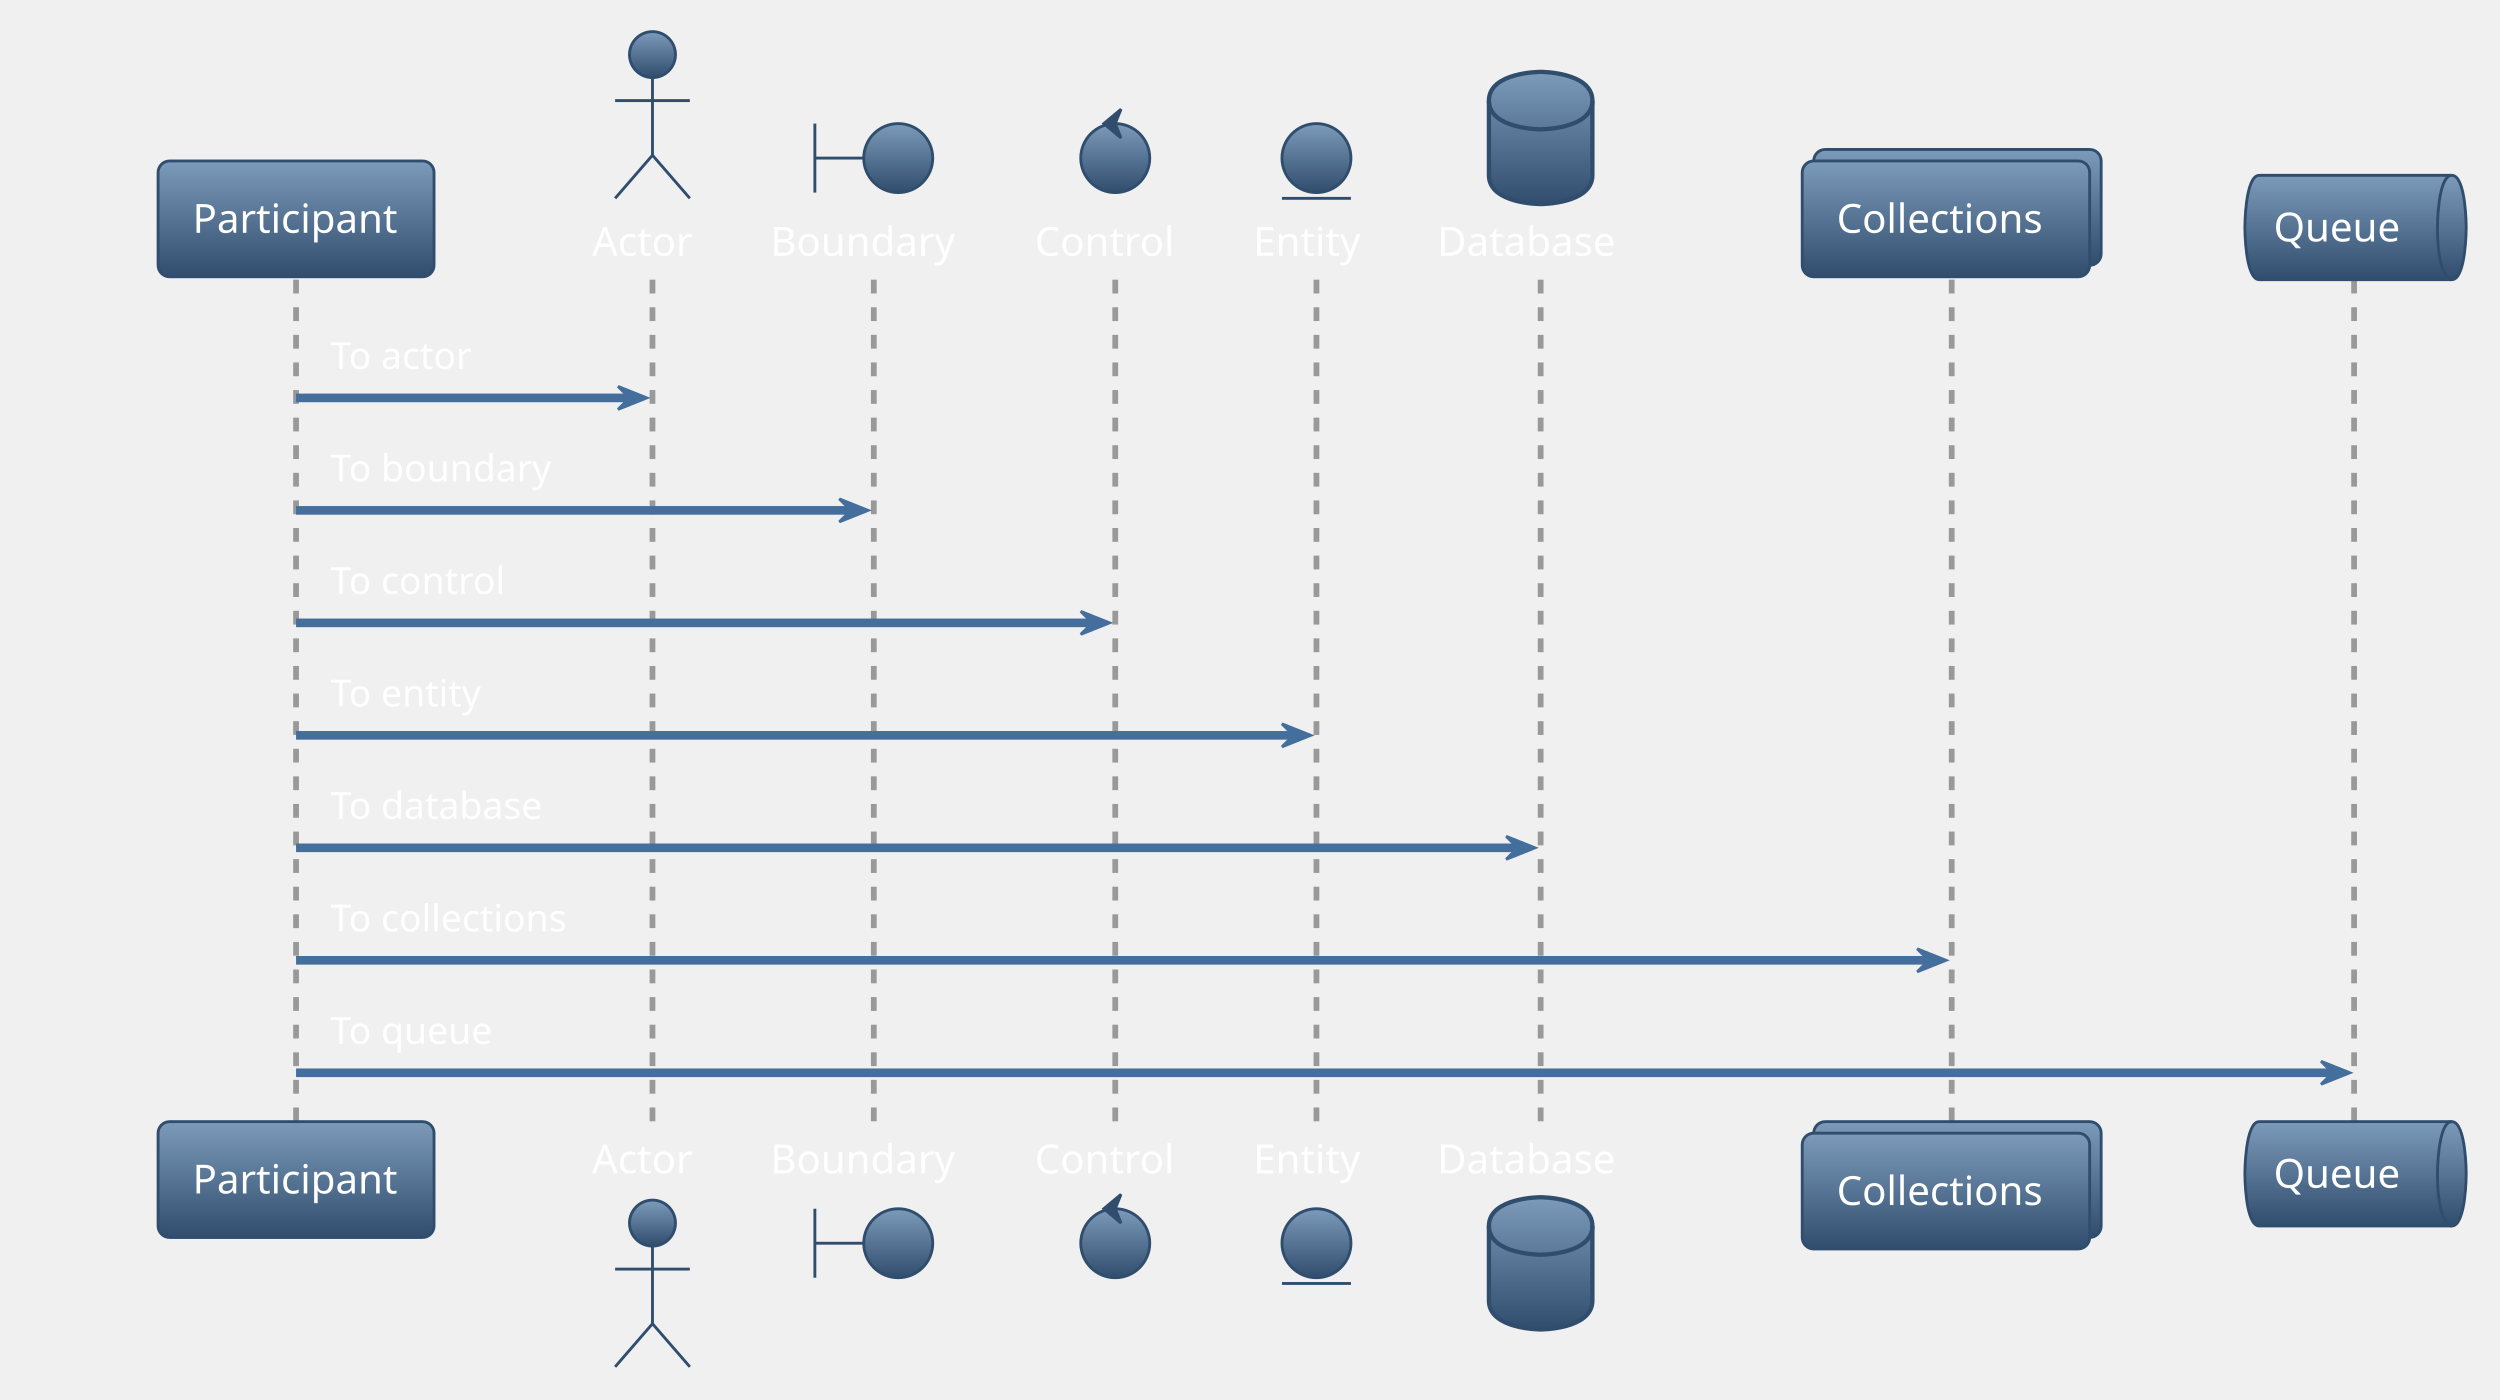
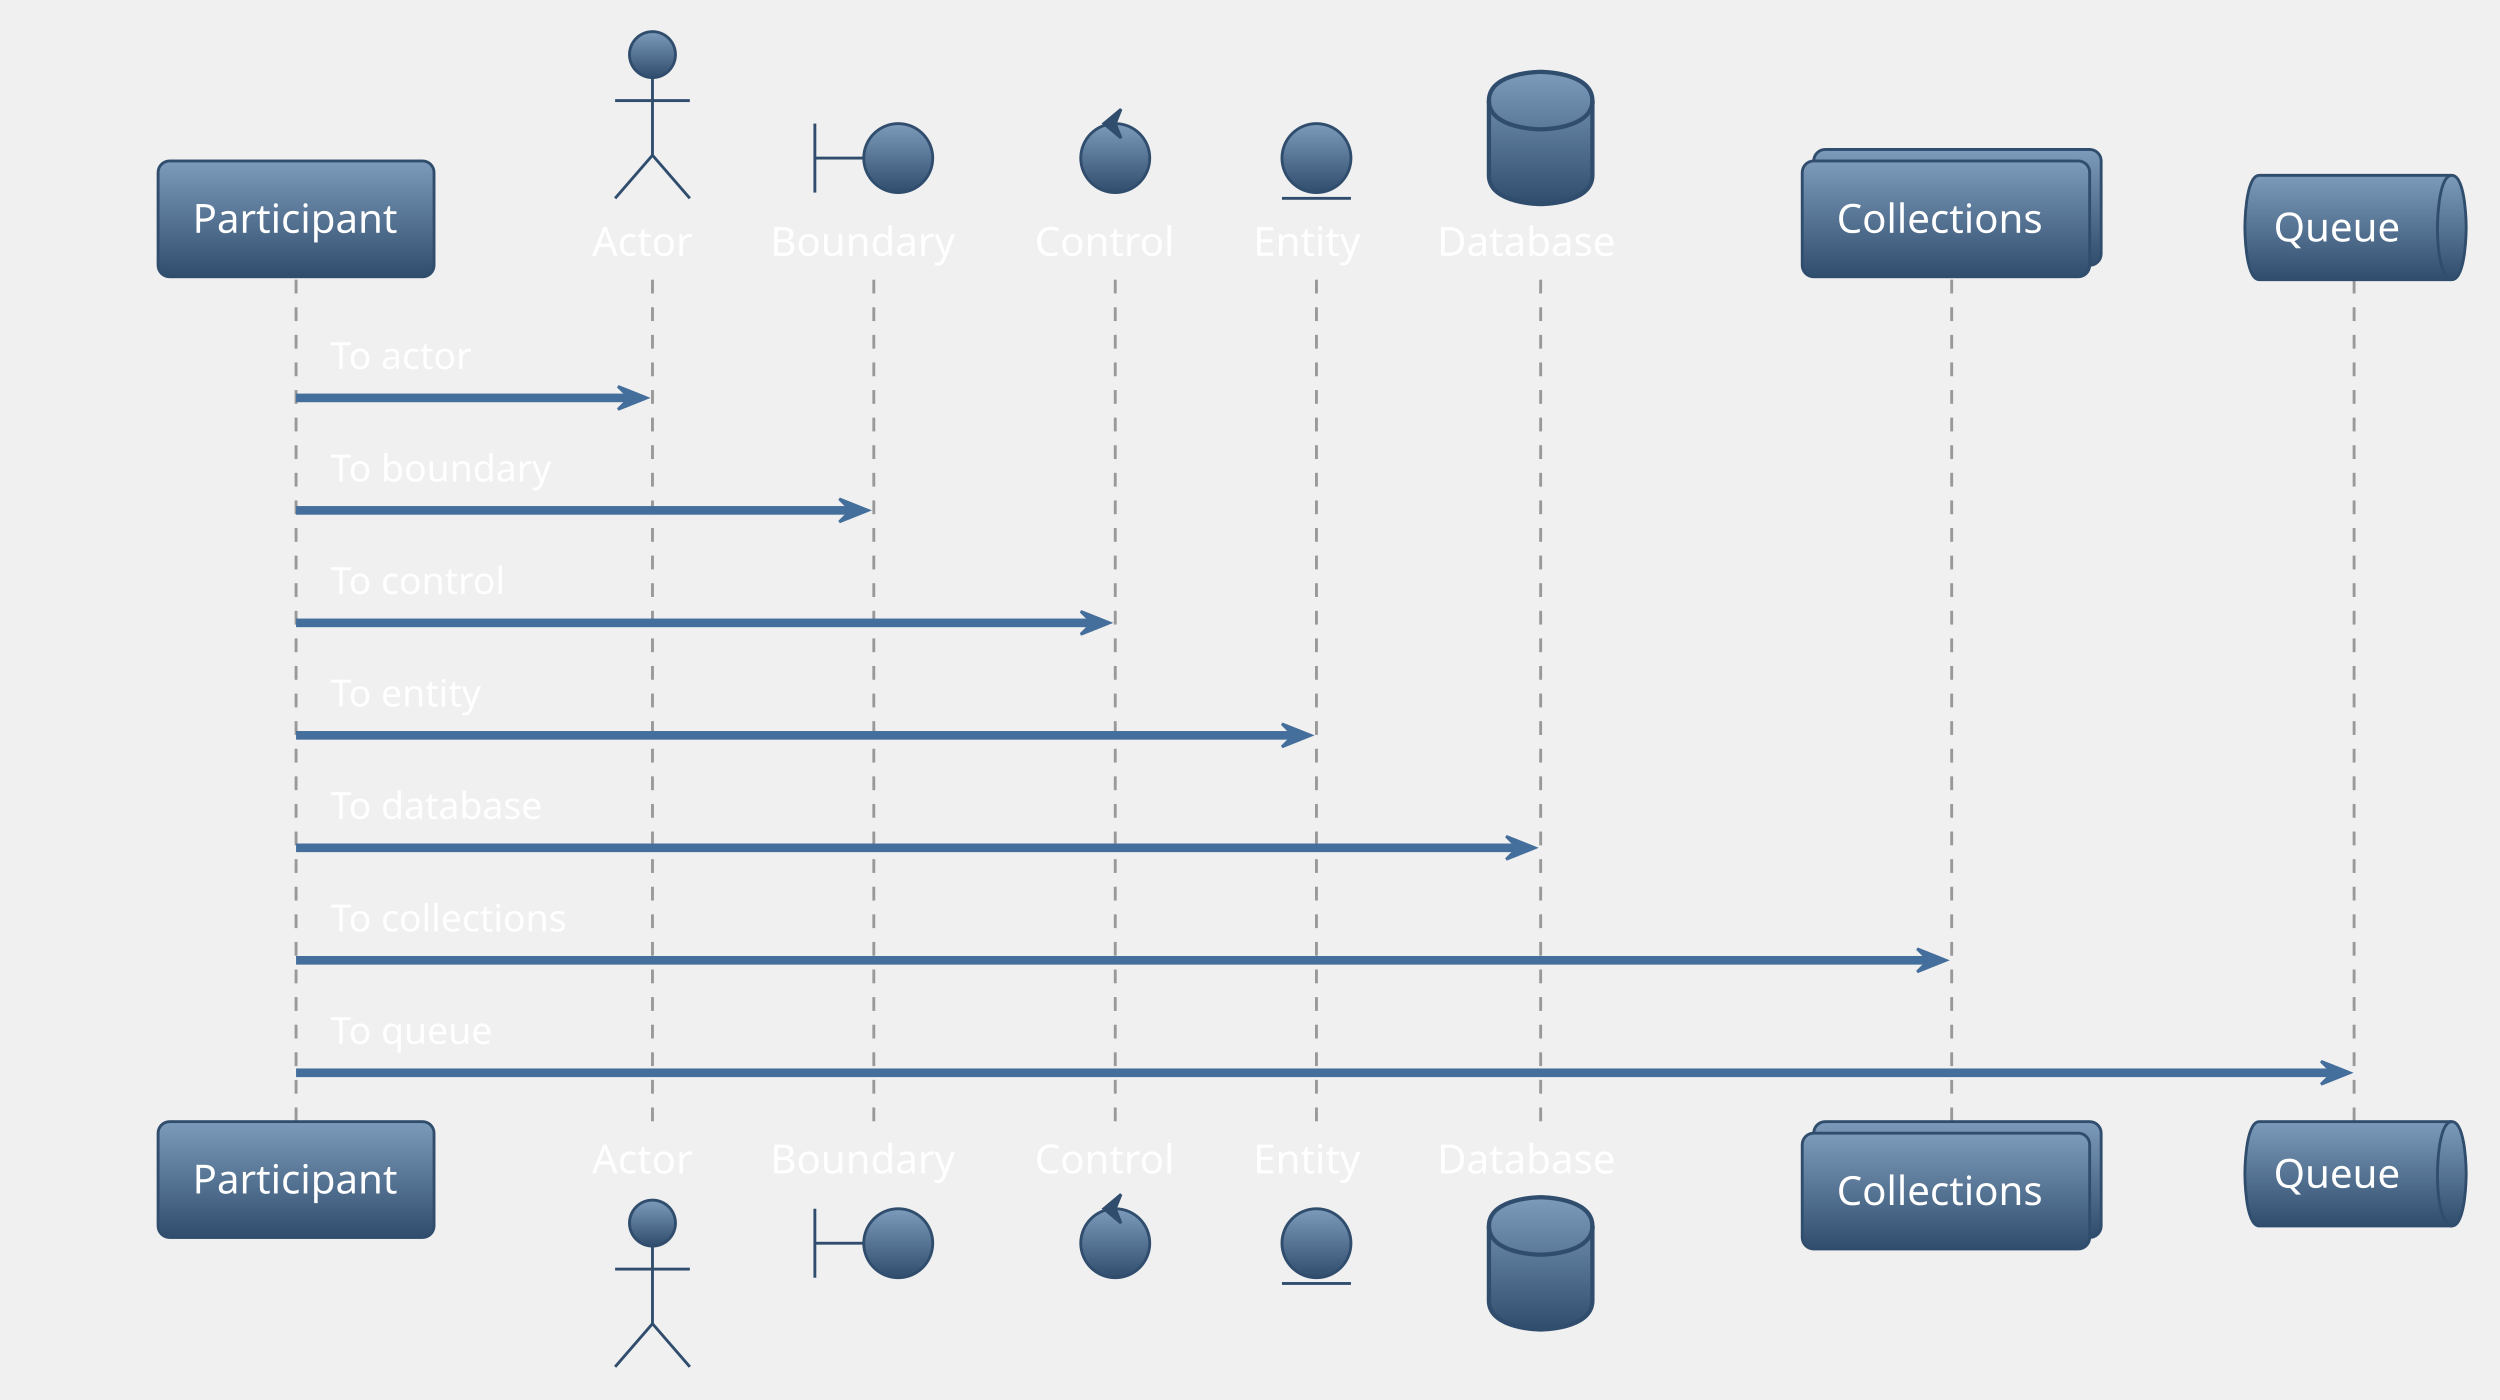
<svg xmlns="http://www.w3.org/2000/svg" contentScriptType="application/ecmascript" contentStyleType="text/css" height="507.292px" preserveAspectRatio="none" style="width:906px;height:507px;background:#00000000;" version="1.1" viewBox="0 0 906 507" width="906.25px" zoomAndPan="magnify">
  <defs>
    <linearGradient id="gwfu6s5a1d6oe0" x1="50%" x2="50%" y1="0%" y2="100%">
      <stop offset="0%" stop-color="#7C9AB9" />
      <stop offset="100%" stop-color="#304D6D" />
    </linearGradient>
  </defs>
  <g>
-     <line style="stroke:#999999;stroke-width:2.083;stroke-dasharray:5.0,5.0;" x1="107.292" x2="107.292" y1="101.351" y2="407.528" />
-     <line style="stroke:#999999;stroke-width:2.083;stroke-dasharray:5.0,5.0;" x1="236.458" x2="236.458" y1="101.351" y2="407.528" />
-     <line style="stroke:#999999;stroke-width:2.083;stroke-dasharray:5.0,5.0;" x1="316.667" x2="316.667" y1="101.351" y2="407.528" />
-     <line style="stroke:#999999;stroke-width:2.083;stroke-dasharray:5.0,5.0;" x1="404.167" x2="404.167" y1="101.351" y2="407.528" />
-     <line style="stroke:#999999;stroke-width:2.083;stroke-dasharray:5.0,5.0;" x1="477.083" x2="477.083" y1="101.351" y2="407.528" />
-     <line style="stroke:#999999;stroke-width:2.083;stroke-dasharray:5.0,5.0;" x1="558.333" x2="558.333" y1="101.351" y2="407.528" />
-     <line style="stroke:#999999;stroke-width:2.083;stroke-dasharray:5.0,5.0;" x1="707.292" x2="707.292" y1="101.351" y2="407.528" />
-     <line style="stroke:#999999;stroke-width:2.083;stroke-dasharray:5.0,5.0;" x1="853.125" x2="853.125" y1="101.351" y2="407.528" />
+     <line style="stroke:#999999;stroke-width:1.042;stroke-dasharray:5.0,5.0;" x1="107.292" x2="107.292" y1="101.351" y2="407.528" />
+     <line style="stroke:#999999;stroke-width:1.042;stroke-dasharray:5.0,5.0;" x1="236.458" x2="236.458" y1="101.351" y2="407.528" />
+     <line style="stroke:#999999;stroke-width:1.042;stroke-dasharray:5.0,5.0;" x1="316.667" x2="316.667" y1="101.351" y2="407.528" />
+     <line style="stroke:#999999;stroke-width:1.042;stroke-dasharray:5.0,5.0;" x1="404.167" x2="404.167" y1="101.351" y2="407.528" />
+     <line style="stroke:#999999;stroke-width:1.042;stroke-dasharray:5.0,5.0;" x1="477.083" x2="477.083" y1="101.351" y2="407.528" />
+     <line style="stroke:#999999;stroke-width:1.042;stroke-dasharray:5.0,5.0;" x1="558.333" x2="558.333" y1="101.351" y2="407.528" />
+     <line style="stroke:#999999;stroke-width:1.042;stroke-dasharray:5.0,5.0;" x1="707.292" x2="707.292" y1="101.351" y2="407.528" />
+     <line style="stroke:#999999;stroke-width:1.042;stroke-dasharray:5.0,5.0;" x1="853.125" x2="853.125" y1="101.351" y2="407.528" />
    <rect fill="url(#gwfu6s5a1d6oe0)" height="41.976" rx="4.167" ry="4.167" style="stroke:#304D6D;stroke-width:1.042;" width="100" x="57.292" y="58.333" />
    <text fill="#FFFFFF" font-family="&quot;Verdana&quot;" font-size="14.583" lengthAdjust="spacing" textLength="75" x="69.792" y="84.37">Participant</text>
    <rect fill="url(#gwfu6s5a1d6oe0)" height="41.976" rx="4.167" ry="4.167" style="stroke:#304D6D;stroke-width:1.042;" width="100" x="57.292" y="406.486" />
    <text fill="#FFFFFF" font-family="&quot;Verdana&quot;" font-size="14.583" lengthAdjust="spacing" textLength="75" x="69.792" y="432.523">Participant</text>
    <text fill="#FFFFFF" font-family="&quot;Verdana&quot;" font-size="14.583" lengthAdjust="spacing" textLength="37.5" x="214.583" y="92.703">Actor</text>
    <ellipse cx="236.458" cy="19.792" fill="url(#gwfu6s5a1d6oe0)" rx="8.333" ry="8.333" style="stroke:#304D6D;stroke-width:1.042;" />
    <path d="M236.458,28.125 L236.458,56.25 M222.917,36.458 L250,36.458 M236.458,56.25 L222.917,71.875 M236.458,56.25 L250,71.875 " fill="none" style="stroke:#304D6D;stroke-width:1.042;" />
    <text fill="#FFFFFF" font-family="&quot;Verdana&quot;" font-size="14.583" lengthAdjust="spacing" textLength="37.5" x="214.583" y="425.231">Actor</text>
    <ellipse cx="236.458" cy="443.254" fill="url(#gwfu6s5a1d6oe0)" rx="8.333" ry="8.333" style="stroke:#304D6D;stroke-width:1.042;" />
    <path d="M236.458,451.587 L236.458,479.712 M222.917,459.92 L250,459.92 M236.458,479.712 L222.917,495.337 M236.458,479.712 L250,495.337 " fill="none" style="stroke:#304D6D;stroke-width:1.042;" />
    <text fill="#FFFFFF" font-family="&quot;Verdana&quot;" font-size="14.583" lengthAdjust="spacing" textLength="68.75" x="279.167" y="92.703">Boundary</text>
    <path d="M295.312,44.792 L295.312,69.792 M295.312,57.292 L313.021,57.292 " fill="none" style="stroke:#304D6D;stroke-width:1.042;" />
    <ellipse cx="325.521" cy="57.292" fill="url(#gwfu6s5a1d6oe0)" rx="12.5" ry="12.5" style="stroke:#304D6D;stroke-width:1.042;" />
    <text fill="#FFFFFF" font-family="&quot;Verdana&quot;" font-size="14.583" lengthAdjust="spacing" textLength="68.75" x="279.167" y="425.231">Boundary</text>
    <path d="M295.312,438.045 L295.312,463.045 M295.312,450.545 L313.021,450.545 " fill="none" style="stroke:#304D6D;stroke-width:1.042;" />
    <ellipse cx="325.521" cy="450.545" fill="url(#gwfu6s5a1d6oe0)" rx="12.5" ry="12.5" style="stroke:#304D6D;stroke-width:1.042;" />
    <text fill="#FFFFFF" font-family="&quot;Verdana&quot;" font-size="14.583" lengthAdjust="spacing" textLength="52.083" x="375" y="92.703">Control</text>
    <ellipse cx="404.167" cy="57.292" fill="url(#gwfu6s5a1d6oe0)" rx="12.5" ry="12.5" style="stroke:#304D6D;stroke-width:1.042;" />
    <polygon fill="#304D6D" points="400,44.792,406.25,39.583,404.167,44.792,406.25,50,400,44.792" style="stroke:#304D6D;stroke-width:1.042;" />
    <text fill="#FFFFFF" font-family="&quot;Verdana&quot;" font-size="14.583" lengthAdjust="spacing" textLength="52.083" x="375" y="425.231">Control</text>
    <ellipse cx="404.167" cy="450.545" fill="url(#gwfu6s5a1d6oe0)" rx="12.5" ry="12.5" style="stroke:#304D6D;stroke-width:1.042;" />
    <polygon fill="#304D6D" points="400,438.045,406.25,432.837,404.167,438.045,406.25,443.254,400,438.045" style="stroke:#304D6D;stroke-width:1.042;" />
    <text fill="#FFFFFF" font-family="&quot;Verdana&quot;" font-size="14.583" lengthAdjust="spacing" textLength="39.583" x="454.167" y="92.703">Entity</text>
    <ellipse cx="477.083" cy="57.292" fill="url(#gwfu6s5a1d6oe0)" rx="12.5" ry="12.5" style="stroke:#304D6D;stroke-width:1.042;" />
    <line style="stroke:#304D6D;stroke-width:1.042;" x1="464.583" x2="489.583" y1="71.875" y2="71.875" />
    <text fill="#FFFFFF" font-family="&quot;Verdana&quot;" font-size="14.583" lengthAdjust="spacing" textLength="39.583" x="454.167" y="425.231">Entity</text>
    <ellipse cx="477.083" cy="450.545" fill="url(#gwfu6s5a1d6oe0)" rx="12.5" ry="12.5" style="stroke:#304D6D;stroke-width:1.042;" />
    <line style="stroke:#304D6D;stroke-width:1.042;" x1="464.583" x2="489.583" y1="465.129" y2="465.129" />
    <text fill="#FFFFFF" font-family="&quot;Verdana&quot;" font-size="14.583" lengthAdjust="spacing" textLength="68.75" x="520.833" y="92.703">Database</text>
    <path d="M539.583,36.458 C539.583,26.042 558.333,26.042 558.333,26.042 C558.333,26.042 577.083,26.042 577.083,36.458 L577.083,63.542 C577.083,73.958 558.333,73.958 558.333,73.958 C558.333,73.958 539.583,73.958 539.583,63.542 L539.583,36.458 " fill="url(#gwfu6s5a1d6oe0)" style="stroke:#304D6D;stroke-width:1.562;" />
    <path d="M539.583,36.458 C539.583,46.875 558.333,46.875 558.333,46.875 C558.333,46.875 577.083,46.875 577.083,36.458 " fill="none" style="stroke:#304D6D;stroke-width:1.562;" />
    <text fill="#FFFFFF" font-family="&quot;Verdana&quot;" font-size="14.583" lengthAdjust="spacing" textLength="68.75" x="520.833" y="425.231">Database</text>
    <path d="M539.583,444.295 C539.583,433.879 558.333,433.879 558.333,433.879 C558.333,433.879 577.083,433.879 577.083,444.295 L577.083,471.379 C577.083,481.795 558.333,481.795 558.333,481.795 C558.333,481.795 539.583,481.795 539.583,471.379 L539.583,444.295 " fill="url(#gwfu6s5a1d6oe0)" style="stroke:#304D6D;stroke-width:1.562;" />
    <path d="M539.583,444.295 C539.583,454.712 558.333,454.712 558.333,454.712 C558.333,454.712 577.083,454.712 577.083,444.295 " fill="none" style="stroke:#304D6D;stroke-width:1.562;" />
    <rect fill="url(#gwfu6s5a1d6oe0)" height="41.976" rx="4.167" ry="4.167" style="stroke:#304D6D;stroke-width:1.042;" width="104.167" x="657.292" y="54.167" />
    <rect fill="url(#gwfu6s5a1d6oe0)" height="41.976" rx="4.167" ry="4.167" style="stroke:#304D6D;stroke-width:1.042;" width="104.167" x="653.125" y="58.333" />
    <text fill="#FFFFFF" font-family="&quot;Verdana&quot;" font-size="14.583" lengthAdjust="spacing" textLength="79.167" x="665.625" y="84.37">Collections</text>
    <rect fill="url(#gwfu6s5a1d6oe0)" height="41.976" rx="4.167" ry="4.167" style="stroke:#304D6D;stroke-width:1.042;" width="104.167" x="657.292" y="406.486" />
    <rect fill="url(#gwfu6s5a1d6oe0)" height="41.976" rx="4.167" ry="4.167" style="stroke:#304D6D;stroke-width:1.042;" width="104.167" x="653.125" y="410.653" />
    <text fill="#FFFFFF" font-family="&quot;Verdana&quot;" font-size="14.583" lengthAdjust="spacing" textLength="79.167" x="665.625" y="436.689">Collections</text>
    <path d="M818.75,63.542 L888.542,63.542 C893.75,63.542 893.75,82.446 893.75,82.446 C893.75,82.446 893.75,101.351 888.542,101.351 L818.75,101.351 C813.542,101.351 813.542,82.446 813.542,82.446 C813.542,82.446 813.542,63.542 818.75,63.542 " fill="url(#gwfu6s5a1d6oe0)" style="stroke:#304D6D;stroke-width:1.042;" />
    <path d="M888.542,63.542 C883.333,63.542 883.333,82.446 883.333,82.446 C883.333,101.351 888.542,101.351 888.542,101.351 " fill="none" style="stroke:#304D6D;stroke-width:1.042;" />
    <text fill="#FFFFFF" font-family="&quot;Verdana&quot;" font-size="14.583" lengthAdjust="spacing" textLength="48.958" x="823.958" y="87.495">Queue</text>
    <path d="M818.75,406.486 L888.542,406.486 C893.75,406.486 893.75,425.391 893.75,425.391 C893.75,425.391 893.75,444.295 888.542,444.295 L818.75,444.295 C813.542,444.295 813.542,425.391 813.542,425.391 C813.542,425.391 813.542,406.486 818.75,406.486 " fill="url(#gwfu6s5a1d6oe0)" style="stroke:#304D6D;stroke-width:1.042;" />
    <path d="M888.542,406.486 C883.333,406.486 883.333,425.391 883.333,425.391 C883.333,444.295 888.542,444.295 888.542,444.295 " fill="none" style="stroke:#304D6D;stroke-width:1.042;" />
    <text fill="#FFFFFF" font-family="&quot;Verdana&quot;" font-size="14.583" lengthAdjust="spacing" textLength="48.958" x="823.958" y="430.439">Queue</text>
    <polygon fill="#446E9B" points="223.958,140.031,234.375,144.198,223.958,148.364,228.125,144.198" style="stroke:#446E9B;stroke-width:1.042;" />
    <line style="stroke:#446E9B;stroke-width:3.125;" x1="107.292" x2="230.208" y1="144.198" y2="144.198" />
    <text fill="#FFFFFF" font-family="&quot;Verdana&quot;" font-size="13.542" lengthAdjust="spacing" textLength="54.167" x="119.792" y="133.712">To actor</text>
    <polygon fill="#446E9B" points="304.167,180.794,314.583,184.961,304.167,189.128,308.333,184.961" style="stroke:#446E9B;stroke-width:1.042;" />
    <line style="stroke:#446E9B;stroke-width:3.125;" x1="107.292" x2="310.417" y1="184.961" y2="184.961" />
    <text fill="#FFFFFF" font-family="&quot;Verdana&quot;" font-size="13.542" lengthAdjust="spacing" textLength="82.292" x="119.792" y="174.476">To boundary</text>
    <polygon fill="#446E9B" points="391.667,221.558,402.083,225.724,391.667,229.891,395.833,225.724" style="stroke:#446E9B;stroke-width:1.042;" />
    <line style="stroke:#446E9B;stroke-width:3.125;" x1="107.292" x2="397.917" y1="225.724" y2="225.724" />
    <text fill="#FFFFFF" font-family="&quot;Verdana&quot;" font-size="13.542" lengthAdjust="spacing" textLength="65.625" x="119.792" y="215.239">To control</text>
    <polygon fill="#446E9B" points="464.583,262.321,475,266.488,464.583,270.654,468.75,266.488" style="stroke:#446E9B;stroke-width:1.042;" />
    <line style="stroke:#446E9B;stroke-width:3.125;" x1="107.292" x2="470.833" y1="266.488" y2="266.488" />
    <text fill="#FFFFFF" font-family="&quot;Verdana&quot;" font-size="13.542" lengthAdjust="spacing" textLength="57.292" x="119.792" y="256.002">To entity</text>
    <polygon fill="#446E9B" points="545.833,303.084,556.25,307.251,545.833,311.418,550,307.251" style="stroke:#446E9B;stroke-width:1.042;" />
    <line style="stroke:#446E9B;stroke-width:3.125;" x1="107.292" x2="552.083" y1="307.251" y2="307.251" />
    <text fill="#FFFFFF" font-family="&quot;Verdana&quot;" font-size="13.542" lengthAdjust="spacing" textLength="82.292" x="119.792" y="296.766">To database</text>
    <polygon fill="#446E9B" points="694.792,343.848,705.208,348.014,694.792,352.181,698.958,348.014" style="stroke:#446E9B;stroke-width:1.042;" />
    <line style="stroke:#446E9B;stroke-width:3.125;" x1="107.292" x2="701.042" y1="348.014" y2="348.014" />
    <text fill="#FFFFFF" font-family="&quot;Verdana&quot;" font-size="13.542" lengthAdjust="spacing" textLength="89.583" x="119.792" y="337.529">To collections</text>
    <polygon fill="#446E9B" points="841.146,384.611,851.562,388.778,841.146,392.944,845.312,388.778" style="stroke:#446E9B;stroke-width:1.042;" />
    <line style="stroke:#446E9B;stroke-width:3.125;" x1="107.292" x2="847.396" y1="388.778" y2="388.778" />
    <text fill="#FFFFFF" font-family="&quot;Verdana&quot;" font-size="13.542" lengthAdjust="spacing" textLength="61.458" x="119.792" y="378.292">To queue</text>
  </g>
</svg>
